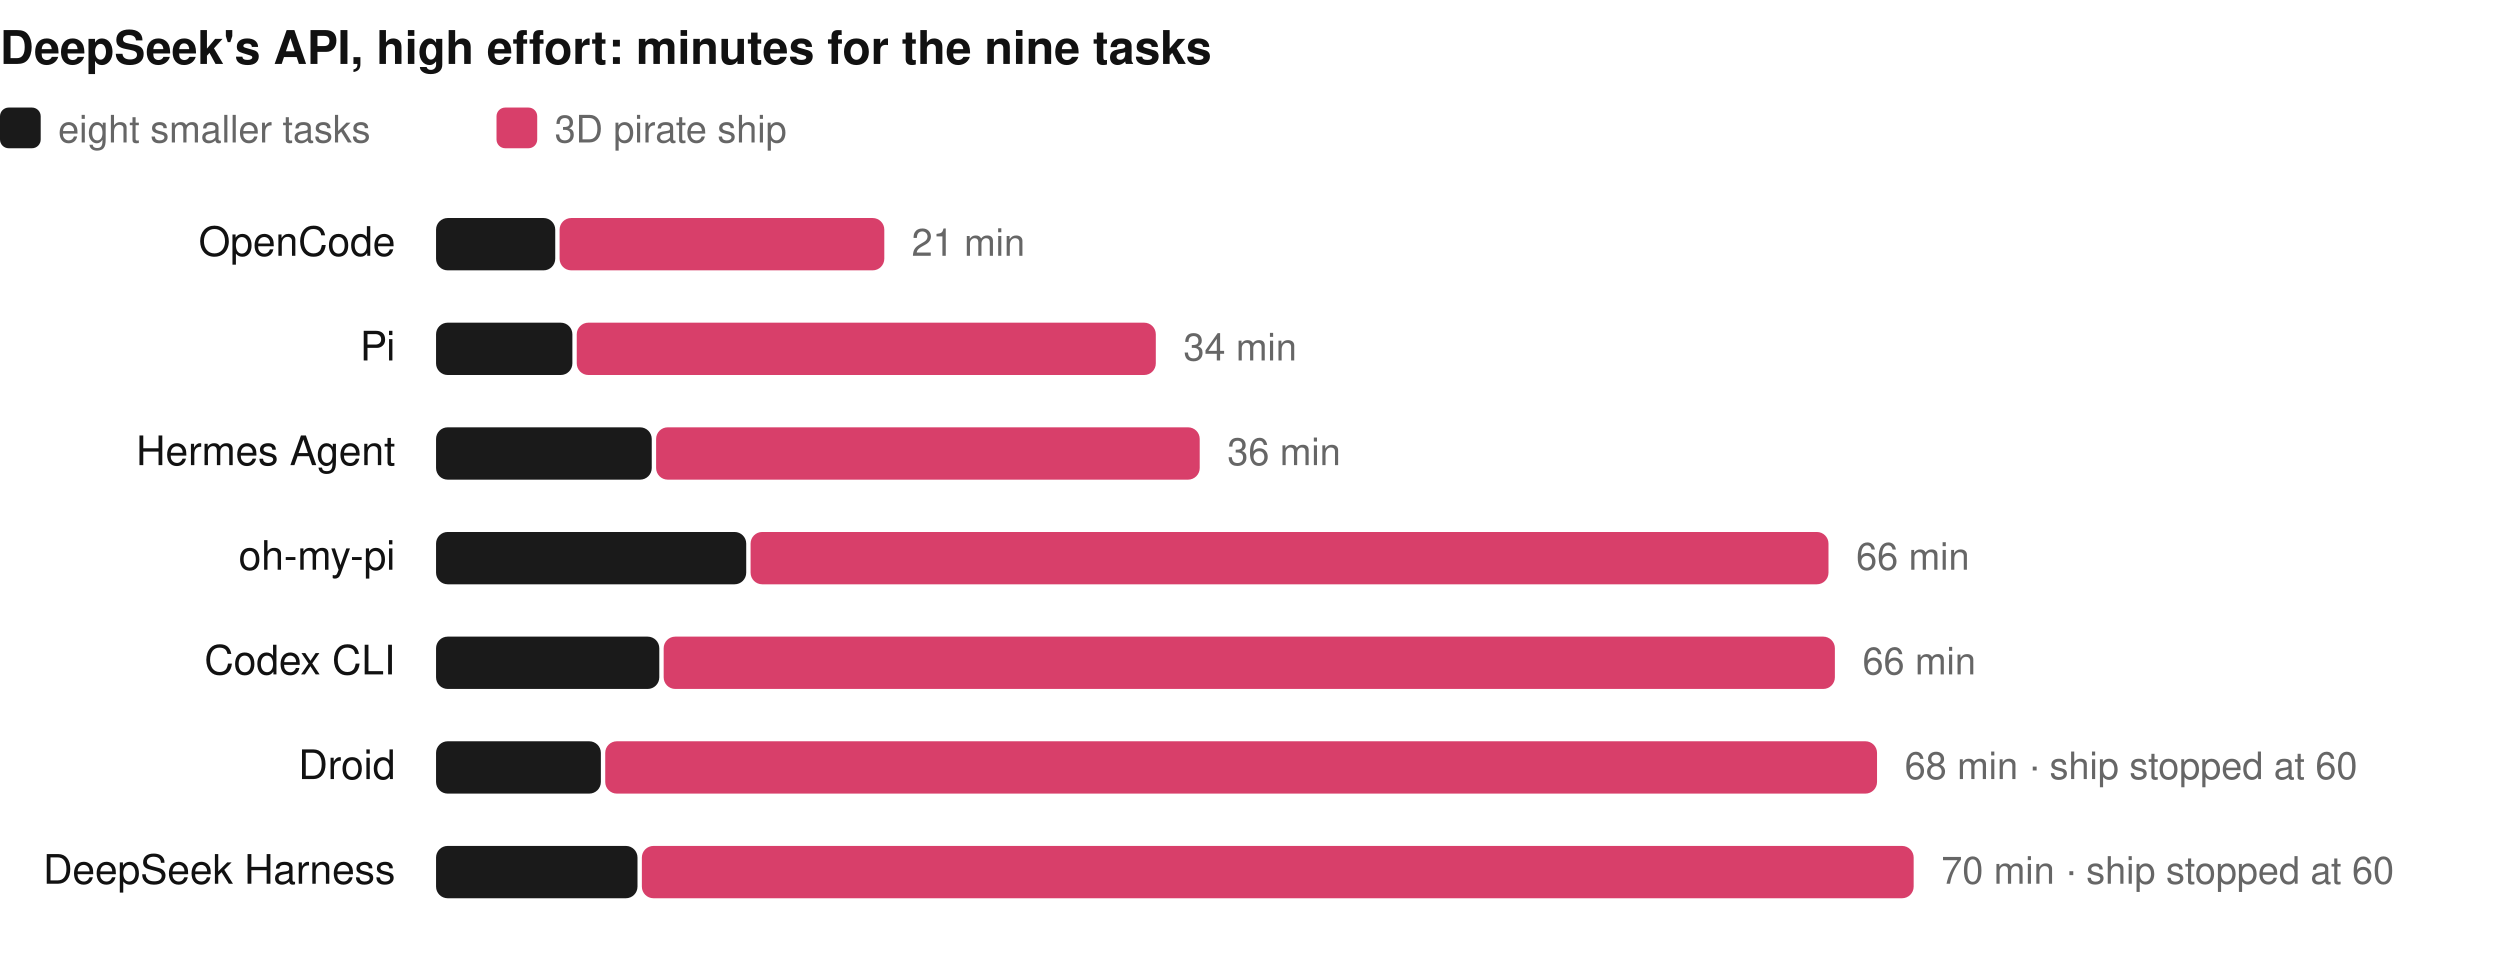
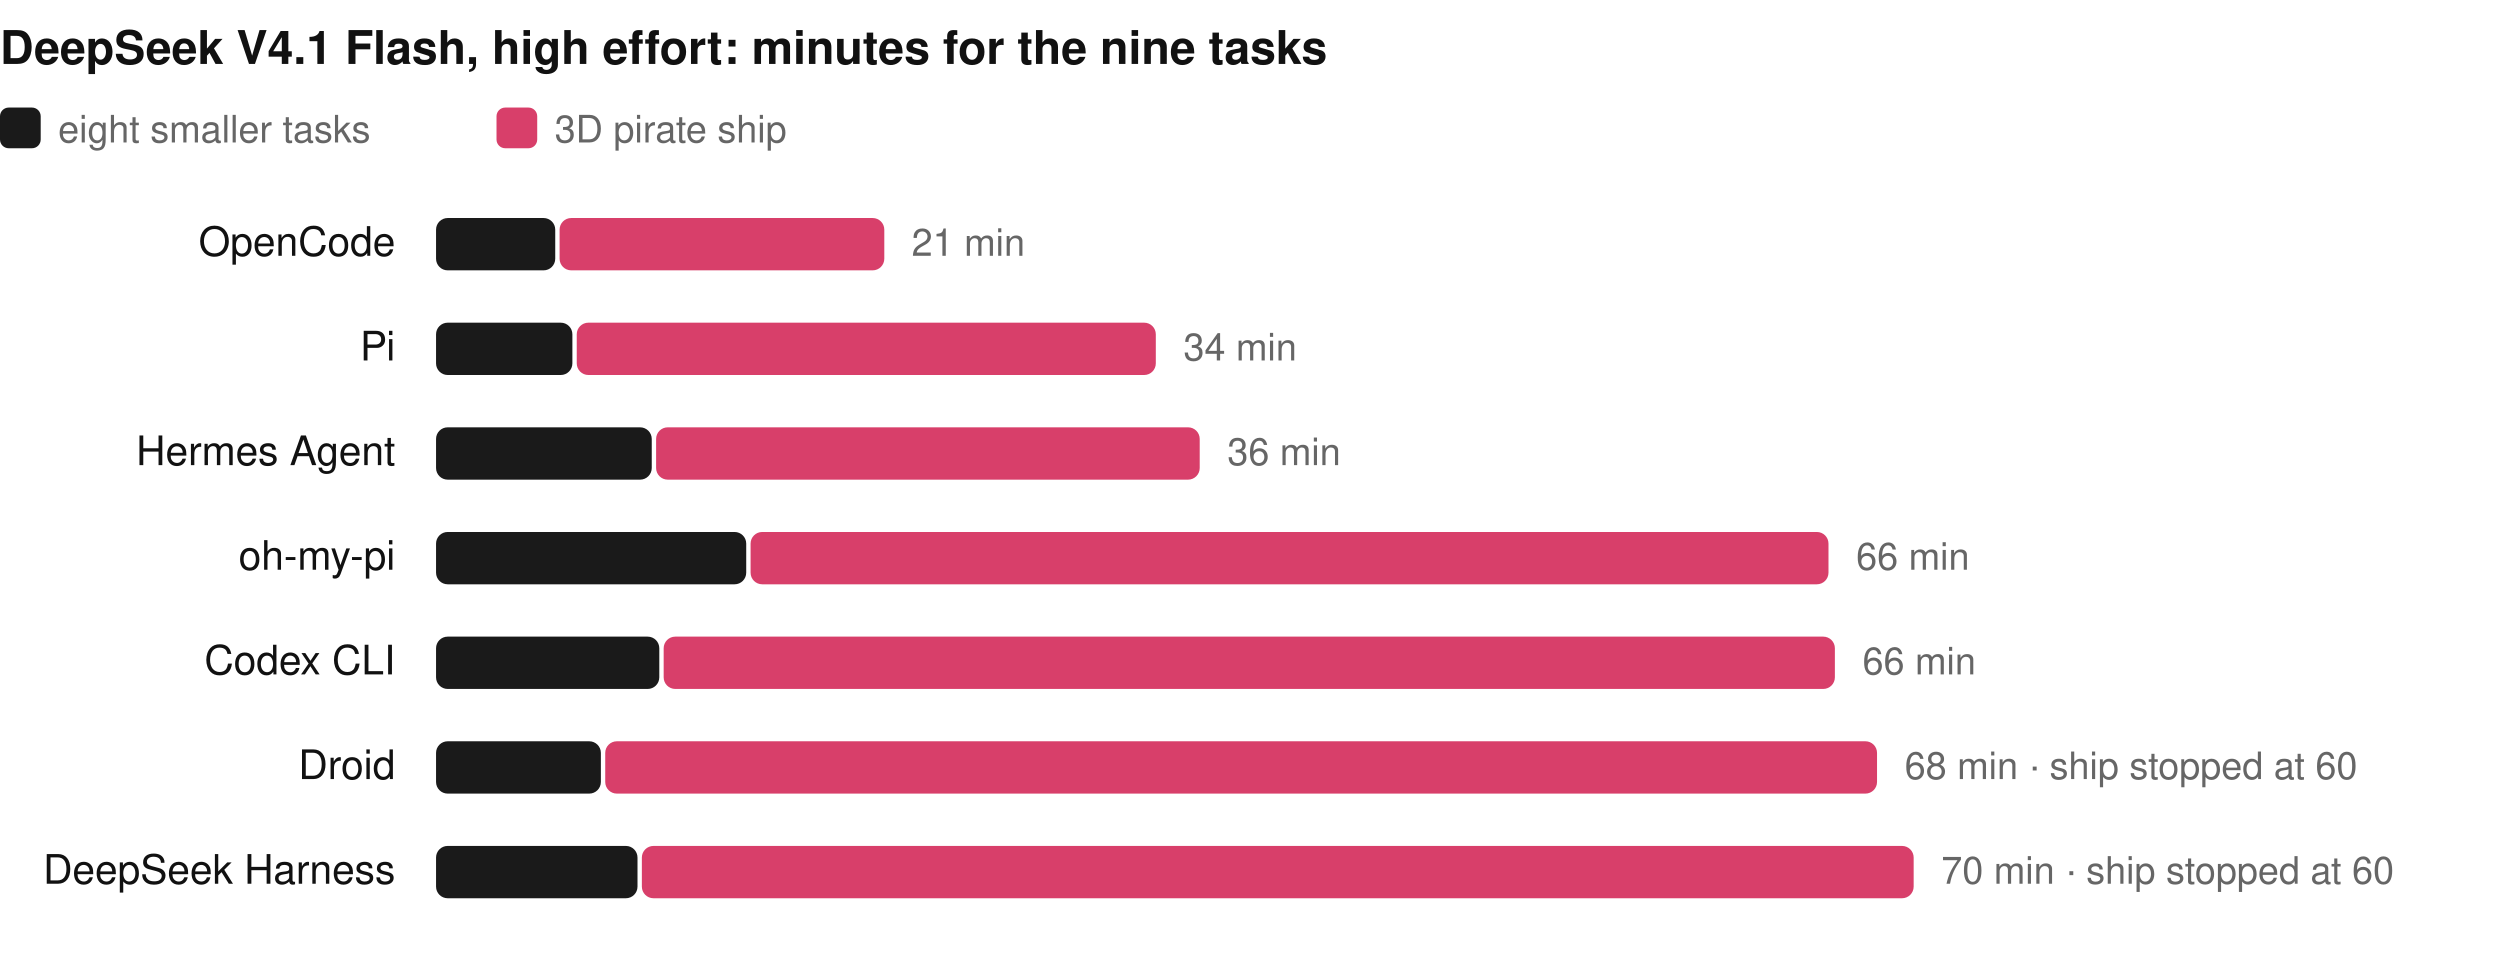
- <svg xmlns="http://www.w3.org/2000/svg" viewBox="0 0 860 328" width="860" height="328" role="img" aria-label="DeepSeek's API, high effort: minutes for the nine tasks (minutes)" font-family="Helvetica Neue, Helvetica, Arial, sans-serif">
-   <text x="0.0" y="22.0" font-size="16" fill="#111111" text-anchor="start" font-weight="600">DeepSeek's API, high effort: minutes for the nine tasks</text>
+ <svg xmlns="http://www.w3.org/2000/svg" viewBox="0 0 860 328" width="860" height="328" role="img" aria-label="DeepSeek V4.1 Flash, high effort: minutes for the nine tasks (minutes)" font-family="Helvetica Neue, Helvetica, Arial, sans-serif">
+   <text x="0.0" y="22.0" font-size="16" fill="#111111" text-anchor="start" font-weight="600">DeepSeek V4.1 Flash, high effort: minutes for the nine tasks</text>
  <rect x="0" y="37" width="14" height="14" rx="3" fill="#1a1a1a" />
  <text x="20.0" y="49.0" font-size="13" fill="#666666" text-anchor="start" font-weight="400">eight smaller tasks</text>
  <rect x="170.8" y="37" width="14" height="14" rx="3" fill="#d83f6a" />
  <text x="190.8" y="49.0" font-size="13" fill="#666666" text-anchor="start" font-weight="400">3D pirate ship</text>
  <text x="136.0" y="88.0" font-size="14" fill="#111111" text-anchor="end" font-weight="400">OpenCode</text>
  <rect x="150.0" y="75" width="41.0" height="18" rx="4" fill="#1a1a1a" />
  <rect x="192.5" y="75" width="111.7" height="18" rx="4" fill="#d83f6a" />
  <text x="313.6" y="88.0" font-size="13" fill="#666666" text-anchor="start" font-weight="400">21 min</text>
  <text x="136.0" y="124.0" font-size="14" fill="#111111" text-anchor="end" font-weight="400">Pi</text>
  <rect x="150.0" y="111" width="46.9" height="18" rx="4" fill="#1a1a1a" />
  <rect x="198.4" y="111" width="199.2" height="18" rx="4" fill="#d83f6a" />
  <text x="407.1" y="124.0" font-size="13" fill="#666666" text-anchor="start" font-weight="400">34 min</text>
  <text x="136.0" y="160.0" font-size="14" fill="#111111" text-anchor="end" font-weight="400">Hermes Agent</text>
  <rect x="150.0" y="147" width="74.2" height="18" rx="4" fill="#1a1a1a" />
  <rect x="225.7" y="147" width="187.0" height="18" rx="4" fill="#d83f6a" />
  <text x="422.2" y="160.0" font-size="13" fill="#666666" text-anchor="start" font-weight="400">36 min</text>
  <text x="136.0" y="196.0" font-size="14" fill="#111111" text-anchor="end" font-weight="400">oh-my-pi</text>
  <rect x="150.0" y="183" width="106.7" height="18" rx="4" fill="#1a1a1a" />
  <rect x="258.2" y="183" width="370.8" height="18" rx="4" fill="#d83f6a" />
  <text x="638.5" y="196.0" font-size="13" fill="#666666" text-anchor="start" font-weight="400">66 min</text>
  <text x="136.0" y="232.0" font-size="14" fill="#111111" text-anchor="end" font-weight="400">Codex CLI</text>
  <rect x="150.0" y="219" width="76.8" height="18" rx="4" fill="#1a1a1a" />
  <rect x="228.3" y="219" width="402.9" height="18" rx="4" fill="#d83f6a" />
  <text x="640.7" y="232.0" font-size="13" fill="#666666" text-anchor="start" font-weight="400">66 min</text>
  <text x="136.0" y="268.0" font-size="14" fill="#111111" text-anchor="end" font-weight="400">Droid</text>
  <rect x="150.0" y="255" width="56.7" height="18" rx="4" fill="#1a1a1a" />
  <rect x="208.2" y="255" width="437.5" height="18" rx="4" fill="#d83f6a" />
  <text x="655.2" y="268.0" font-size="13" fill="#666666" text-anchor="start" font-weight="400">68 min · ship stopped at 60</text>
  <text x="136.0" y="304.0" font-size="14" fill="#111111" text-anchor="end" font-weight="400">DeepSeek Harness</text>
  <rect x="150.0" y="291" width="69.3" height="18" rx="4" fill="#1a1a1a" />
  <rect x="220.8" y="291" width="437.5" height="18" rx="4" fill="#d83f6a" />
  <text x="667.8" y="304.0" font-size="13" fill="#666666" text-anchor="start" font-weight="400">70 min · ship stopped at 60</text>
</svg>
